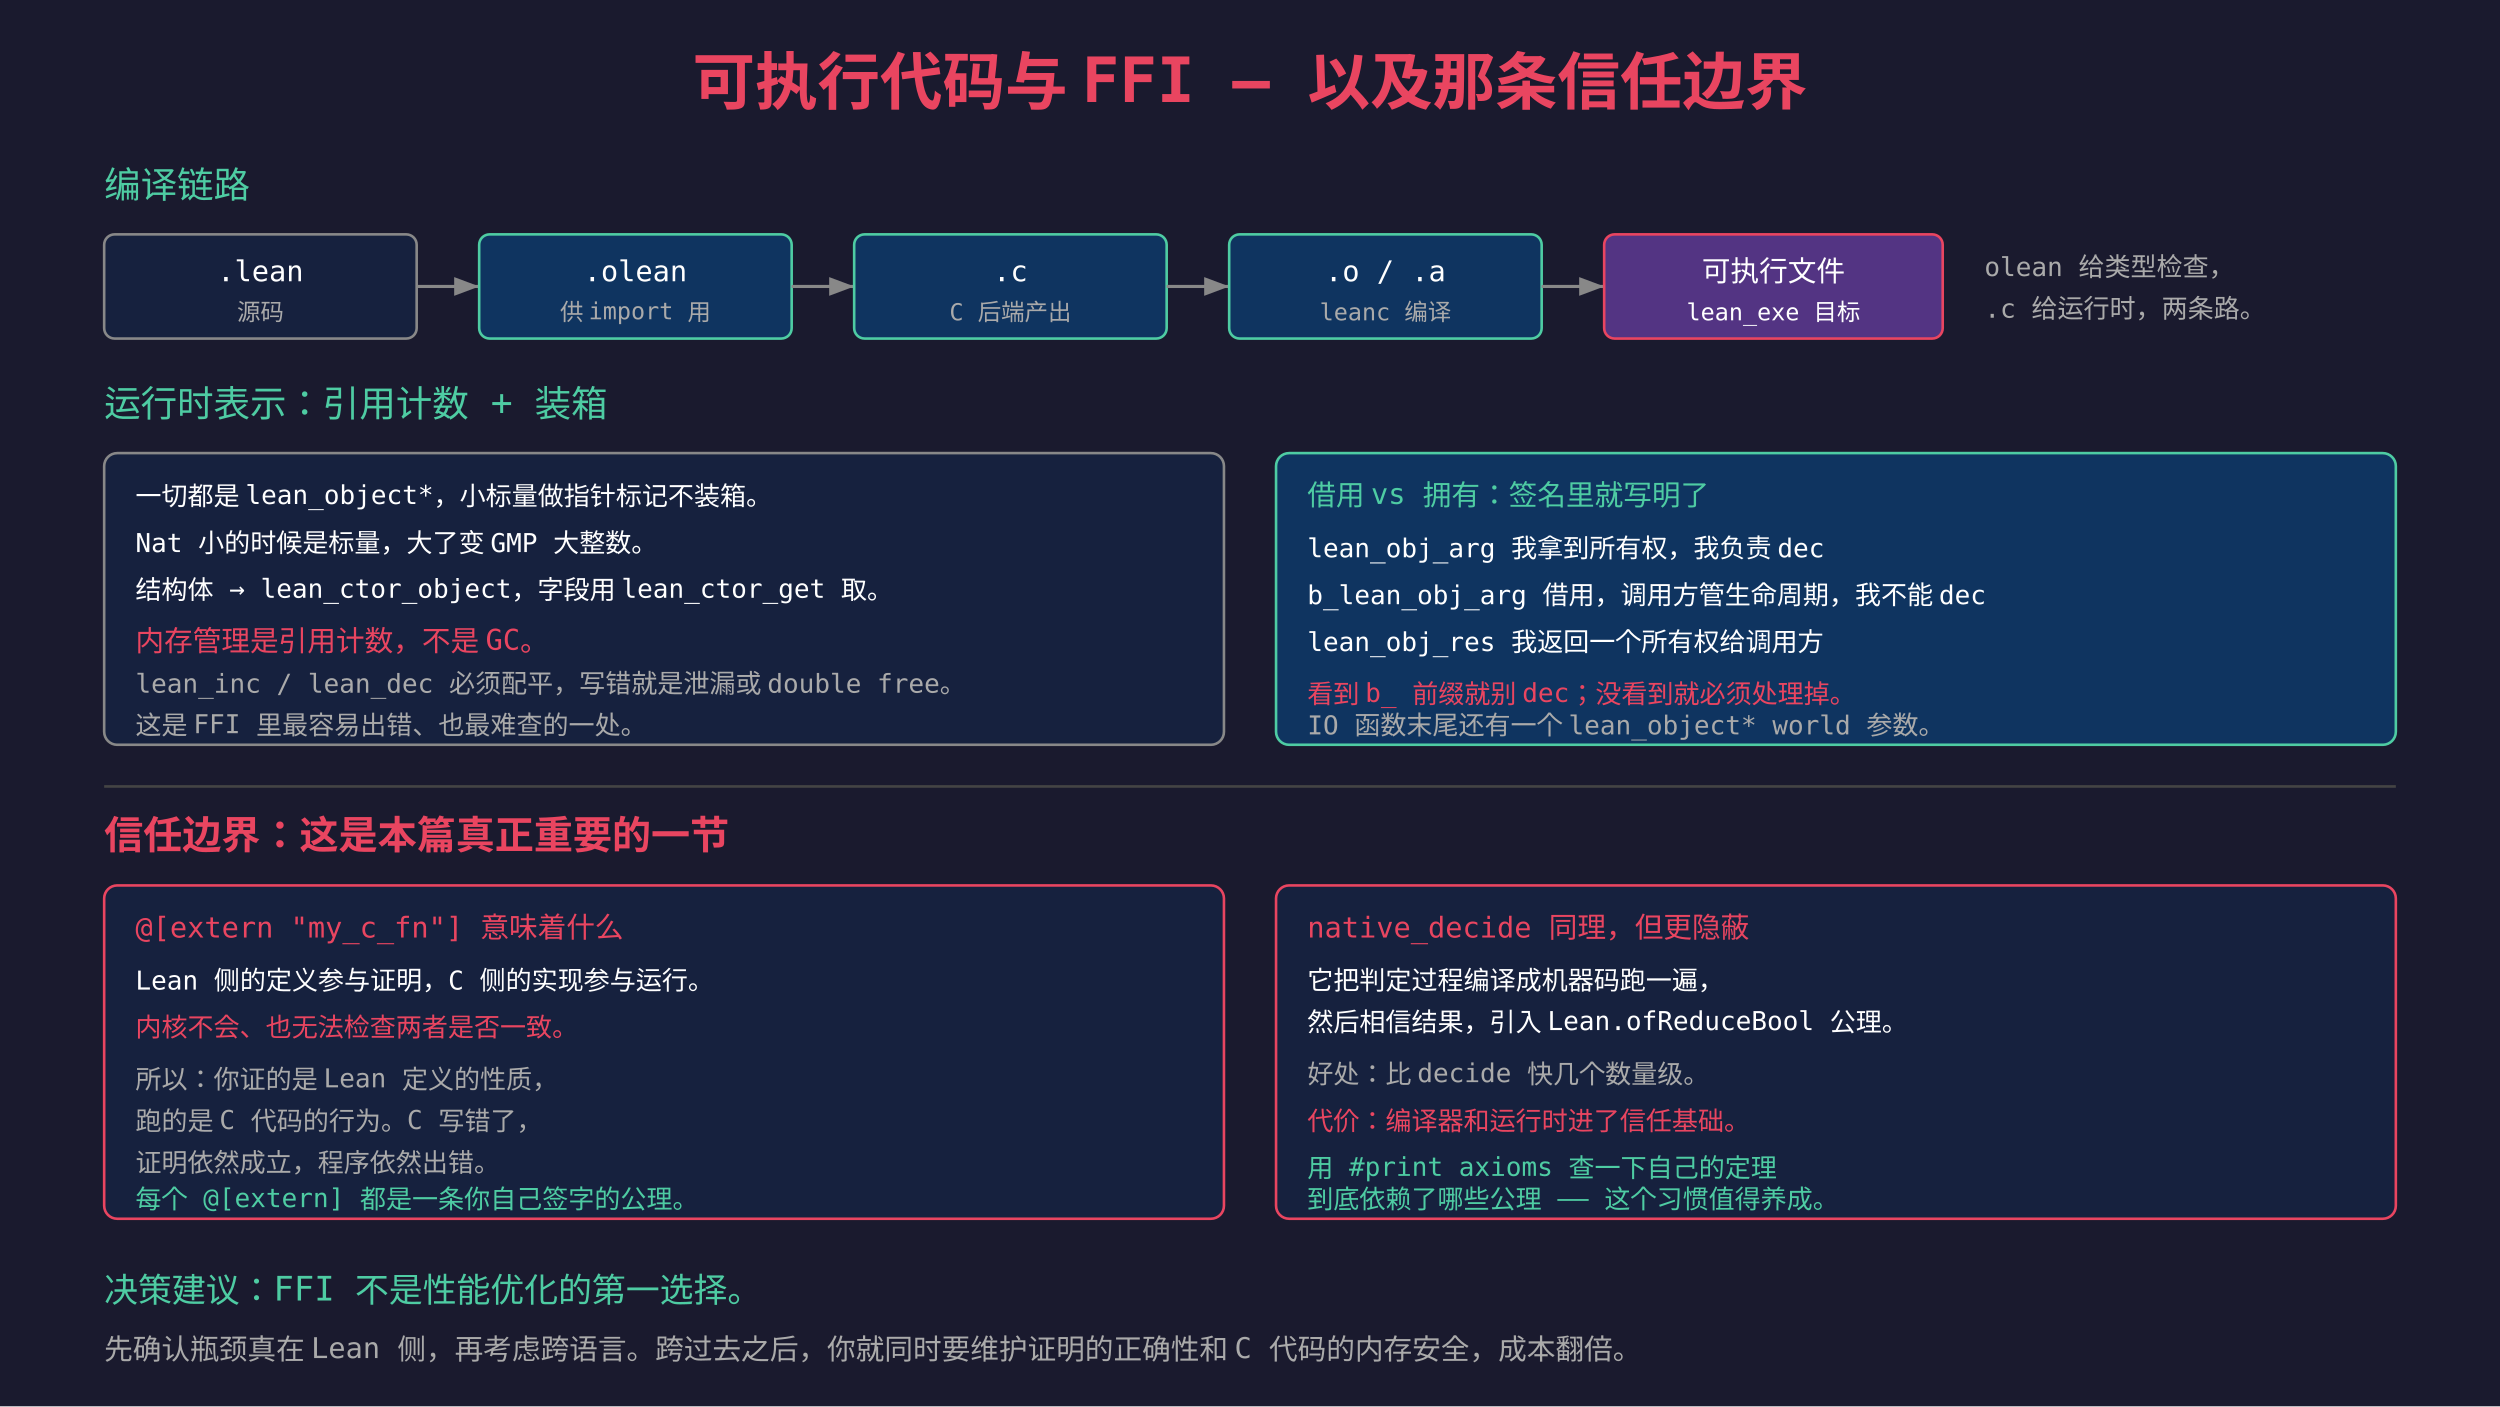
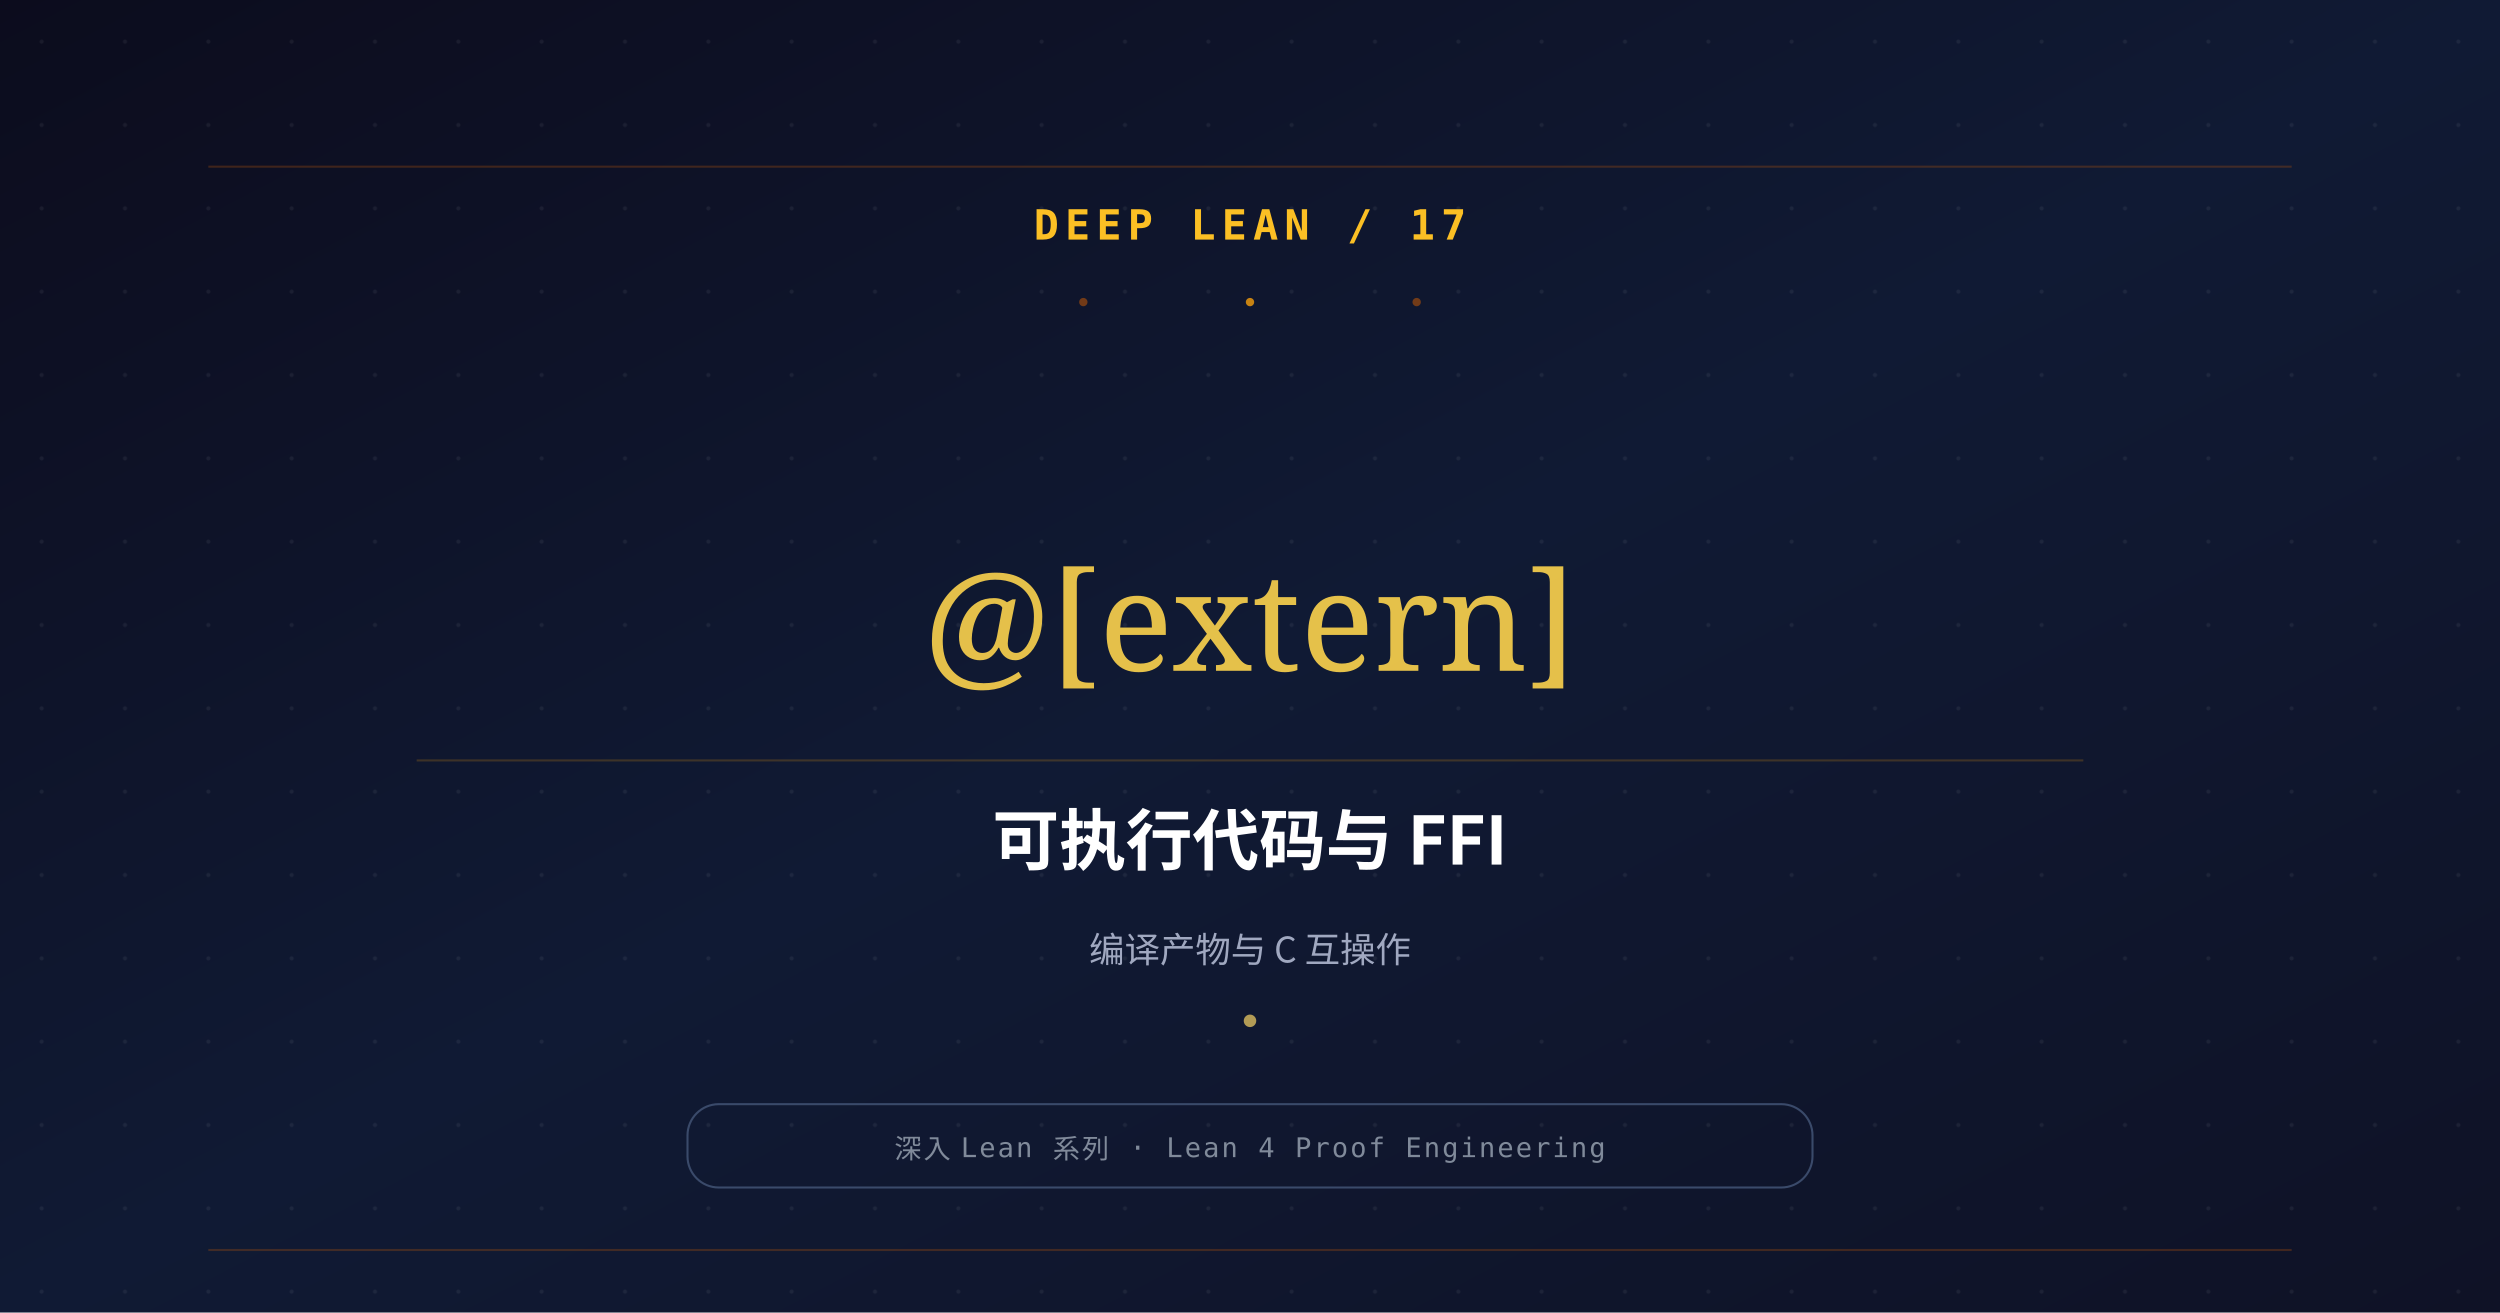
- <svg xmlns="http://www.w3.org/2000/svg" viewBox="0 0 960 540">
-   <rect width="960" height="540" fill="#1a1a2e" />
-   <text x="480" y="40" text-anchor="middle" fill="#e94560" font-family="monospace" font-size="24" font-weight="bold">可执行代码与 FFI — 以及那条信任边界</text>
-   <text x="40" y="76" fill="#4ecca3" font-family="monospace" font-size="14">编译链路</text>
-   <rect x="40" y="90" width="120" height="40" rx="4" fill="#16213e" stroke="#888" />
-   <text x="100" y="108" text-anchor="middle" fill="#fff" font-family="monospace" font-size="11">.lean</text>
-   <text x="100" y="123" text-anchor="middle" fill="#aaa" font-family="monospace" font-size="9">源码</text>
-   <line x1="160" y1="110" x2="184" y2="110" stroke="#888" stroke-width="1.2" marker-end="url(#ar)" />
-   <rect x="184" y="90" width="120" height="40" rx="4" fill="#0f3460" stroke="#4ecca3" />
-   <text x="244" y="108" text-anchor="middle" fill="#fff" font-family="monospace" font-size="11">.olean</text>
-   <text x="244" y="123" text-anchor="middle" fill="#aaa" font-family="monospace" font-size="9">供 import 用</text>
-   <line x1="304" y1="110" x2="328" y2="110" stroke="#888" stroke-width="1.2" marker-end="url(#ar)" />
-   <rect x="328" y="90" width="120" height="40" rx="4" fill="#0f3460" stroke="#4ecca3" />
-   <text x="388" y="108" text-anchor="middle" fill="#fff" font-family="monospace" font-size="11">.c</text>
-   <text x="388" y="123" text-anchor="middle" fill="#aaa" font-family="monospace" font-size="9">C 后端产出</text>
-   <line x1="448" y1="110" x2="472" y2="110" stroke="#888" stroke-width="1.2" marker-end="url(#ar)" />
-   <rect x="472" y="90" width="120" height="40" rx="4" fill="#0f3460" stroke="#4ecca3" />
-   <text x="532" y="108" text-anchor="middle" fill="#fff" font-family="monospace" font-size="11">.o / .a</text>
-   <text x="532" y="123" text-anchor="middle" fill="#aaa" font-family="monospace" font-size="9">leanc 编译</text>
-   <line x1="592" y1="110" x2="616" y2="110" stroke="#888" stroke-width="1.2" marker-end="url(#ar)" />
-   <rect x="616" y="90" width="130" height="40" rx="4" fill="#533483" stroke="#e94560" />
-   <text x="681" y="108" text-anchor="middle" fill="#fff" font-family="monospace" font-size="11">可执行文件</text>
-   <text x="681" y="123" text-anchor="middle" fill="#fff" font-family="monospace" font-size="9">lean_exe 目标</text>
-   <text x="762" y="106" fill="#aaa" font-family="monospace" font-size="10">olean 给类型检查，</text>
-   <text x="762" y="122" fill="#aaa" font-family="monospace" font-size="10">.c 给运行时，两条路。</text>
-   <text x="40" y="160" fill="#4ecca3" font-family="monospace" font-size="14">运行时表示：引用计数 + 装箱</text>
-   <rect x="40" y="174" width="430" height="112" rx="5" fill="#16213e" stroke="#888" />
-   <text x="52" y="194" fill="#fff" font-family="monospace" font-size="10">一切都是 lean_object*，小标量做指针标记不装箱。</text>
-   <text x="52" y="212" fill="#fff" font-family="monospace" font-size="10">Nat 小的时候是标量，大了变 GMP 大整数。</text>
-   <text x="52" y="230" fill="#fff" font-family="monospace" font-size="10">结构体 → lean_ctor_object，字段用 lean_ctor_get 取。</text>
-   <text x="52" y="250" fill="#e94560" font-family="monospace" font-size="11">内存管理是引用计数，不是 GC。</text>
-   <text x="52" y="266" fill="#aaa" font-family="monospace" font-size="10">lean_inc / lean_dec 必须配平，写错就是泄漏或 double free。</text>
-   <text x="52" y="282" fill="#aaa" font-family="monospace" font-size="10">这是 FFI 里最容易出错、也最难查的一处。</text>
-   <rect x="490" y="174" width="430" height="112" rx="5" fill="#0f3460" stroke="#4ecca3" />
-   <text x="502" y="194" fill="#4ecca3" font-family="monospace" font-size="11">借用 vs 拥有：签名里就写明了</text>
-   <text x="502" y="214" fill="#fff" font-family="monospace" font-size="10">lean_obj_arg      我拿到所有权，我负责 dec</text>
-   <text x="502" y="232" fill="#fff" font-family="monospace" font-size="10">b_lean_obj_arg    借用，调用方管生命周期，我不能 dec</text>
-   <text x="502" y="250" fill="#fff" font-family="monospace" font-size="10">lean_obj_res      我返回一个所有权给调用方</text>
-   <text x="502" y="270" fill="#e94560" font-family="monospace" font-size="10">看到 b_ 前缀就别 dec；没看到就必须处理掉。</text>
-   <text x="502" y="282" fill="#aaa" font-family="monospace" font-size="10">IO 函数末尾还有一个 lean_object* world 参数。</text>
-   <line x1="40" y1="302" x2="920" y2="302" stroke="#444" stroke-width="1" />
-   <text x="40" y="326" fill="#e94560" font-family="monospace" font-size="15" font-weight="bold">信任边界：这是本篇真正重要的一节</text>
-   <rect x="40" y="340" width="430" height="128" rx="5" fill="#16213e" stroke="#e94560" />
-   <text x="52" y="360" fill="#e94560" font-family="monospace" font-size="11">@[extern "my_c_fn"] 意味着什么</text>
-   <text x="52" y="380" fill="#fff" font-family="monospace" font-size="10">Lean 侧的定义参与证明，C 侧的实现参与运行。</text>
-   <text x="52" y="398" fill="#e94560" font-family="monospace" font-size="10">内核不会、也无法检查两者是否一致。</text>
-   <text x="52" y="418" fill="#aaa" font-family="monospace" font-size="10">所以：你证的是 Lean 定义的性质，</text>
-   <text x="52" y="434" fill="#aaa" font-family="monospace" font-size="10">跑的是 C 代码的行为。C 写错了，</text>
-   <text x="52" y="450" fill="#aaa" font-family="monospace" font-size="10">证明依然成立，程序依然出错。</text>
-   <text x="52" y="464" fill="#4ecca3" font-family="monospace" font-size="10">每个 @[extern] 都是一条你自己签字的公理。</text>
-   <rect x="490" y="340" width="430" height="128" rx="5" fill="#16213e" stroke="#e94560" />
-   <text x="502" y="360" fill="#e94560" font-family="monospace" font-size="11">native_decide 同理，但更隐蔽</text>
-   <text x="502" y="380" fill="#fff" font-family="monospace" font-size="10">它把判定过程编译成机器码跑一遍，</text>
-   <text x="502" y="396" fill="#fff" font-family="monospace" font-size="10">然后相信结果，引入 Lean.ofReduceBool 公理。</text>
-   <text x="502" y="416" fill="#aaa" font-family="monospace" font-size="10">好处：比 decide 快几个数量级。</text>
-   <text x="502" y="434" fill="#e94560" font-family="monospace" font-size="10">代价：编译器和运行时进了信任基础。</text>
-   <text x="502" y="452" fill="#4ecca3" font-family="monospace" font-size="10">用 #print axioms 查一下自己的定理</text>
-   <text x="502" y="464" fill="#4ecca3" font-family="monospace" font-size="10">到底依赖了哪些公理 —— 这个习惯值得养成。</text>
-   <text x="40" y="500" fill="#4ecca3" font-family="monospace" font-size="13">决策建议：FFI 不是性能优化的第一选择。</text>
-   <text x="40" y="522" fill="#aaa" font-family="monospace" font-size="11">先确认瓶颈真在 Lean 侧，再考虑跨语言。跨过去之后，你就同时要维护证明的正确性和 C 代码的内存安全，成本翻倍。</text>
+ <svg xmlns="http://www.w3.org/2000/svg" viewBox="0 0 1200 630">
  <defs>
-     <marker id="ar" markerWidth="8" markerHeight="6" refX="8" refY="3" orient="auto">
-       <path d="M0,0 L8,3 L0,6" fill="#888" />
-     </marker>
-     <marker id="ar2" markerWidth="8" markerHeight="6" refX="8" refY="3" orient="auto">
-       <path d="M0,0 L8,3 L0,6" fill="#e94560" />
-     </marker>
-     <marker id="ar3" markerWidth="8" markerHeight="6" refX="8" refY="3" orient="auto">
-       <path d="M0,0 L8,3 L0,6" fill="#4ecca3" />
-     </marker>
+     <linearGradient id="bg" x1="0%" y1="0%" x2="100%" y2="100%">
+       <stop offset="0%" style="stop-color:#0c0c1d" />
+       <stop offset="50%" style="stop-color:#101a34" />
+       <stop offset="100%" style="stop-color:#0f1226" />
+     </linearGradient>
+     <linearGradient id="accent" x1="0%" y1="0%" x2="100%" y2="0%">
+       <stop offset="0%" style="stop-color:#b45309" />
+       <stop offset="100%" style="stop-color:#f59e0b" />
+     </linearGradient>
+     <pattern id="dots" x="0" y="0" width="40" height="40" patternUnits="userSpaceOnUse">
+       <circle cx="20" cy="20" r="1" fill="white" />
+     </pattern>
  </defs>
+   <rect width="1200" height="630" fill="url(#bg)" />
+   <rect width="1200" height="630" fill="url(#dots)" opacity="0.06" />
+   <line x1="100" y1="80" x2="1100" y2="80" stroke="#b45309" stroke-width="1" opacity="0.3" />
+   <text x="600" y="115" text-anchor="middle" font-family="monospace" font-size="20" font-weight="700" letter-spacing="3" fill="#fbbf24">DEEP LEAN / 17</text>
+   <circle cx="520" cy="145" r="2" fill="#b45309" opacity="0.6" />
+   <circle cx="600" cy="145" r="2" fill="#f59e0b" opacity="0.8" />
+   <circle cx="680" cy="145" r="2" fill="#b45309" opacity="0.6" />
+   <text x="600" y="322" text-anchor="middle" font-family="Georgia, serif" font-size="66" fill="#fcd34d" opacity="0.9">@[extern]</text>
+   <line x1="200" y1="365" x2="1000" y2="365" stroke="#f59e0b" stroke-width="1" opacity="0.2" />
+   <text x="600" y="415" text-anchor="middle" font-family="'PingFang SC', 'Noto Sans CJK SC', sans-serif" font-size="32" font-weight="700" fill="white">可执行代码与 FFI</text>
+   <text x="600" y="462" text-anchor="middle" font-family="'PingFang SC', 'Noto Sans CJK SC', sans-serif" font-size="17" fill="#a0a8c0">编译产物与 C 互操作</text>
+   <rect x="330" y="530" width="540" height="40" rx="15" fill="none" stroke="#3a4a6a" stroke-width="1" />
+   <text x="600" y="556" text-anchor="middle" font-family="monospace" font-size="13" fill="#808a9a" letter-spacing="1">深入 Lean 系列 · Lean 4 Proof Engineering</text>
+   <line x1="100" y1="600" x2="1100" y2="600" stroke="#b45309" stroke-width="1" opacity="0.3" />
+   <circle cx="600" cy="490" r="3" fill="#f6d365" opacity="0.7" />
</svg>
